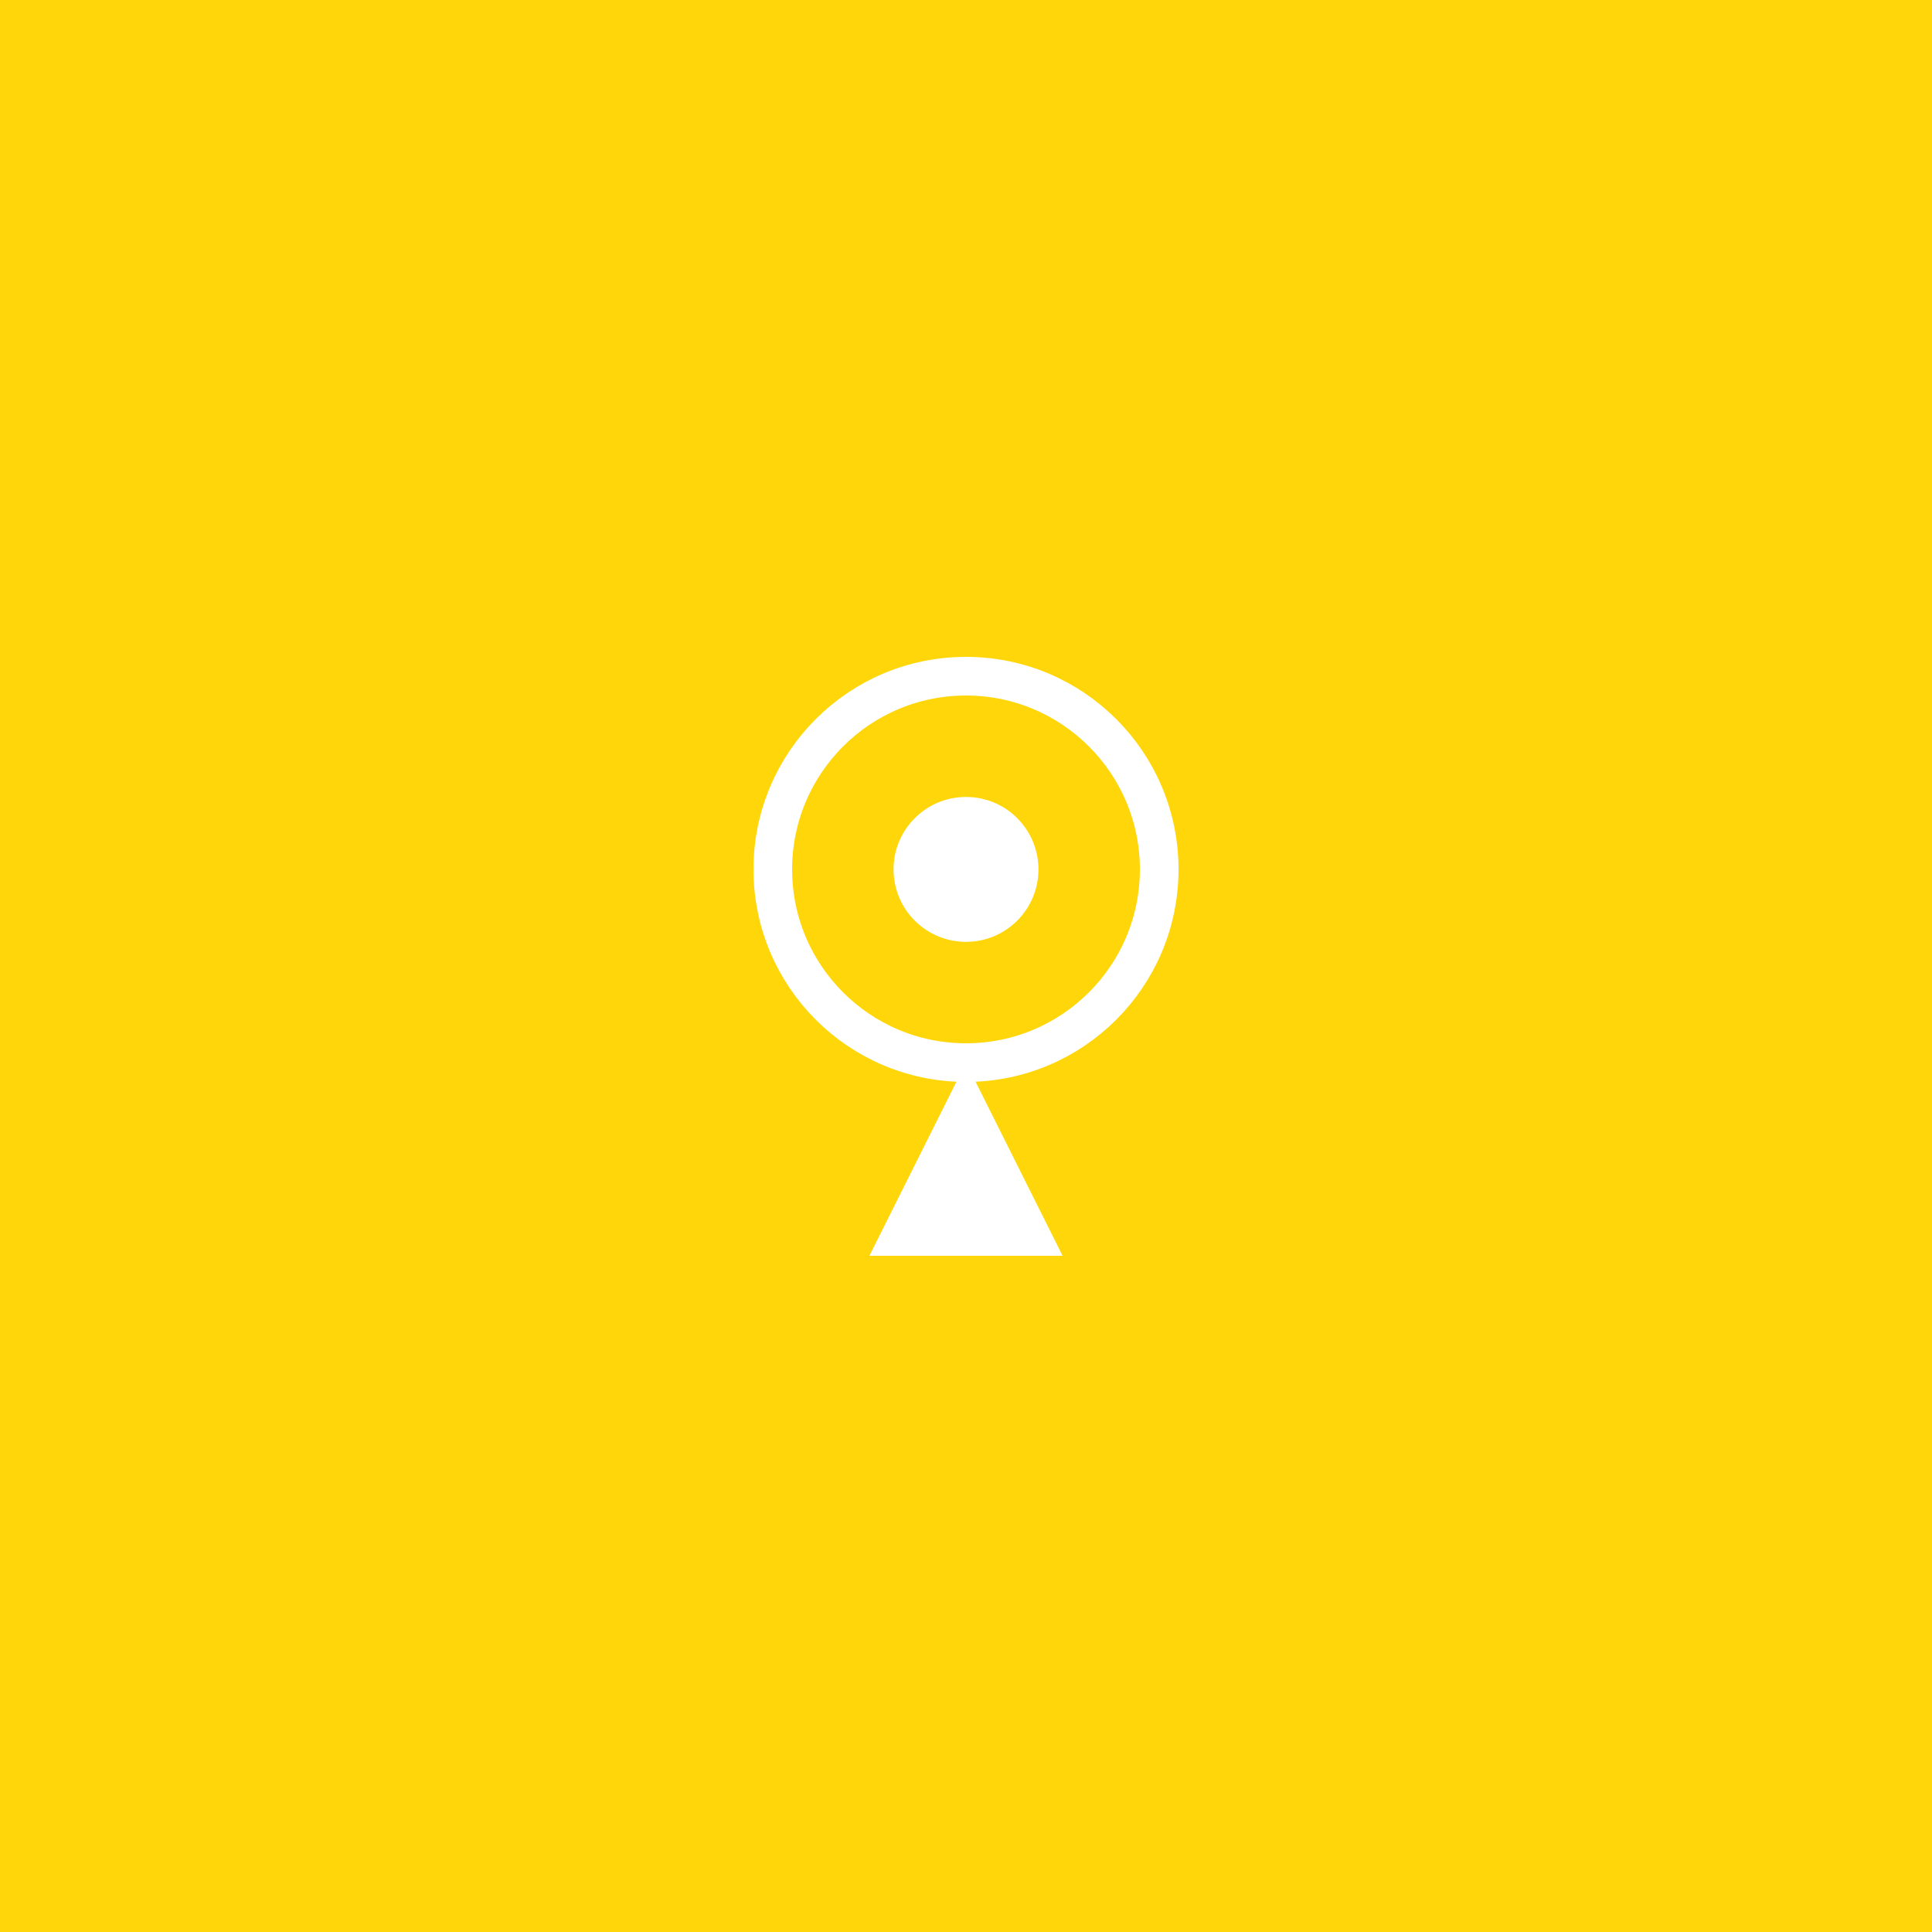
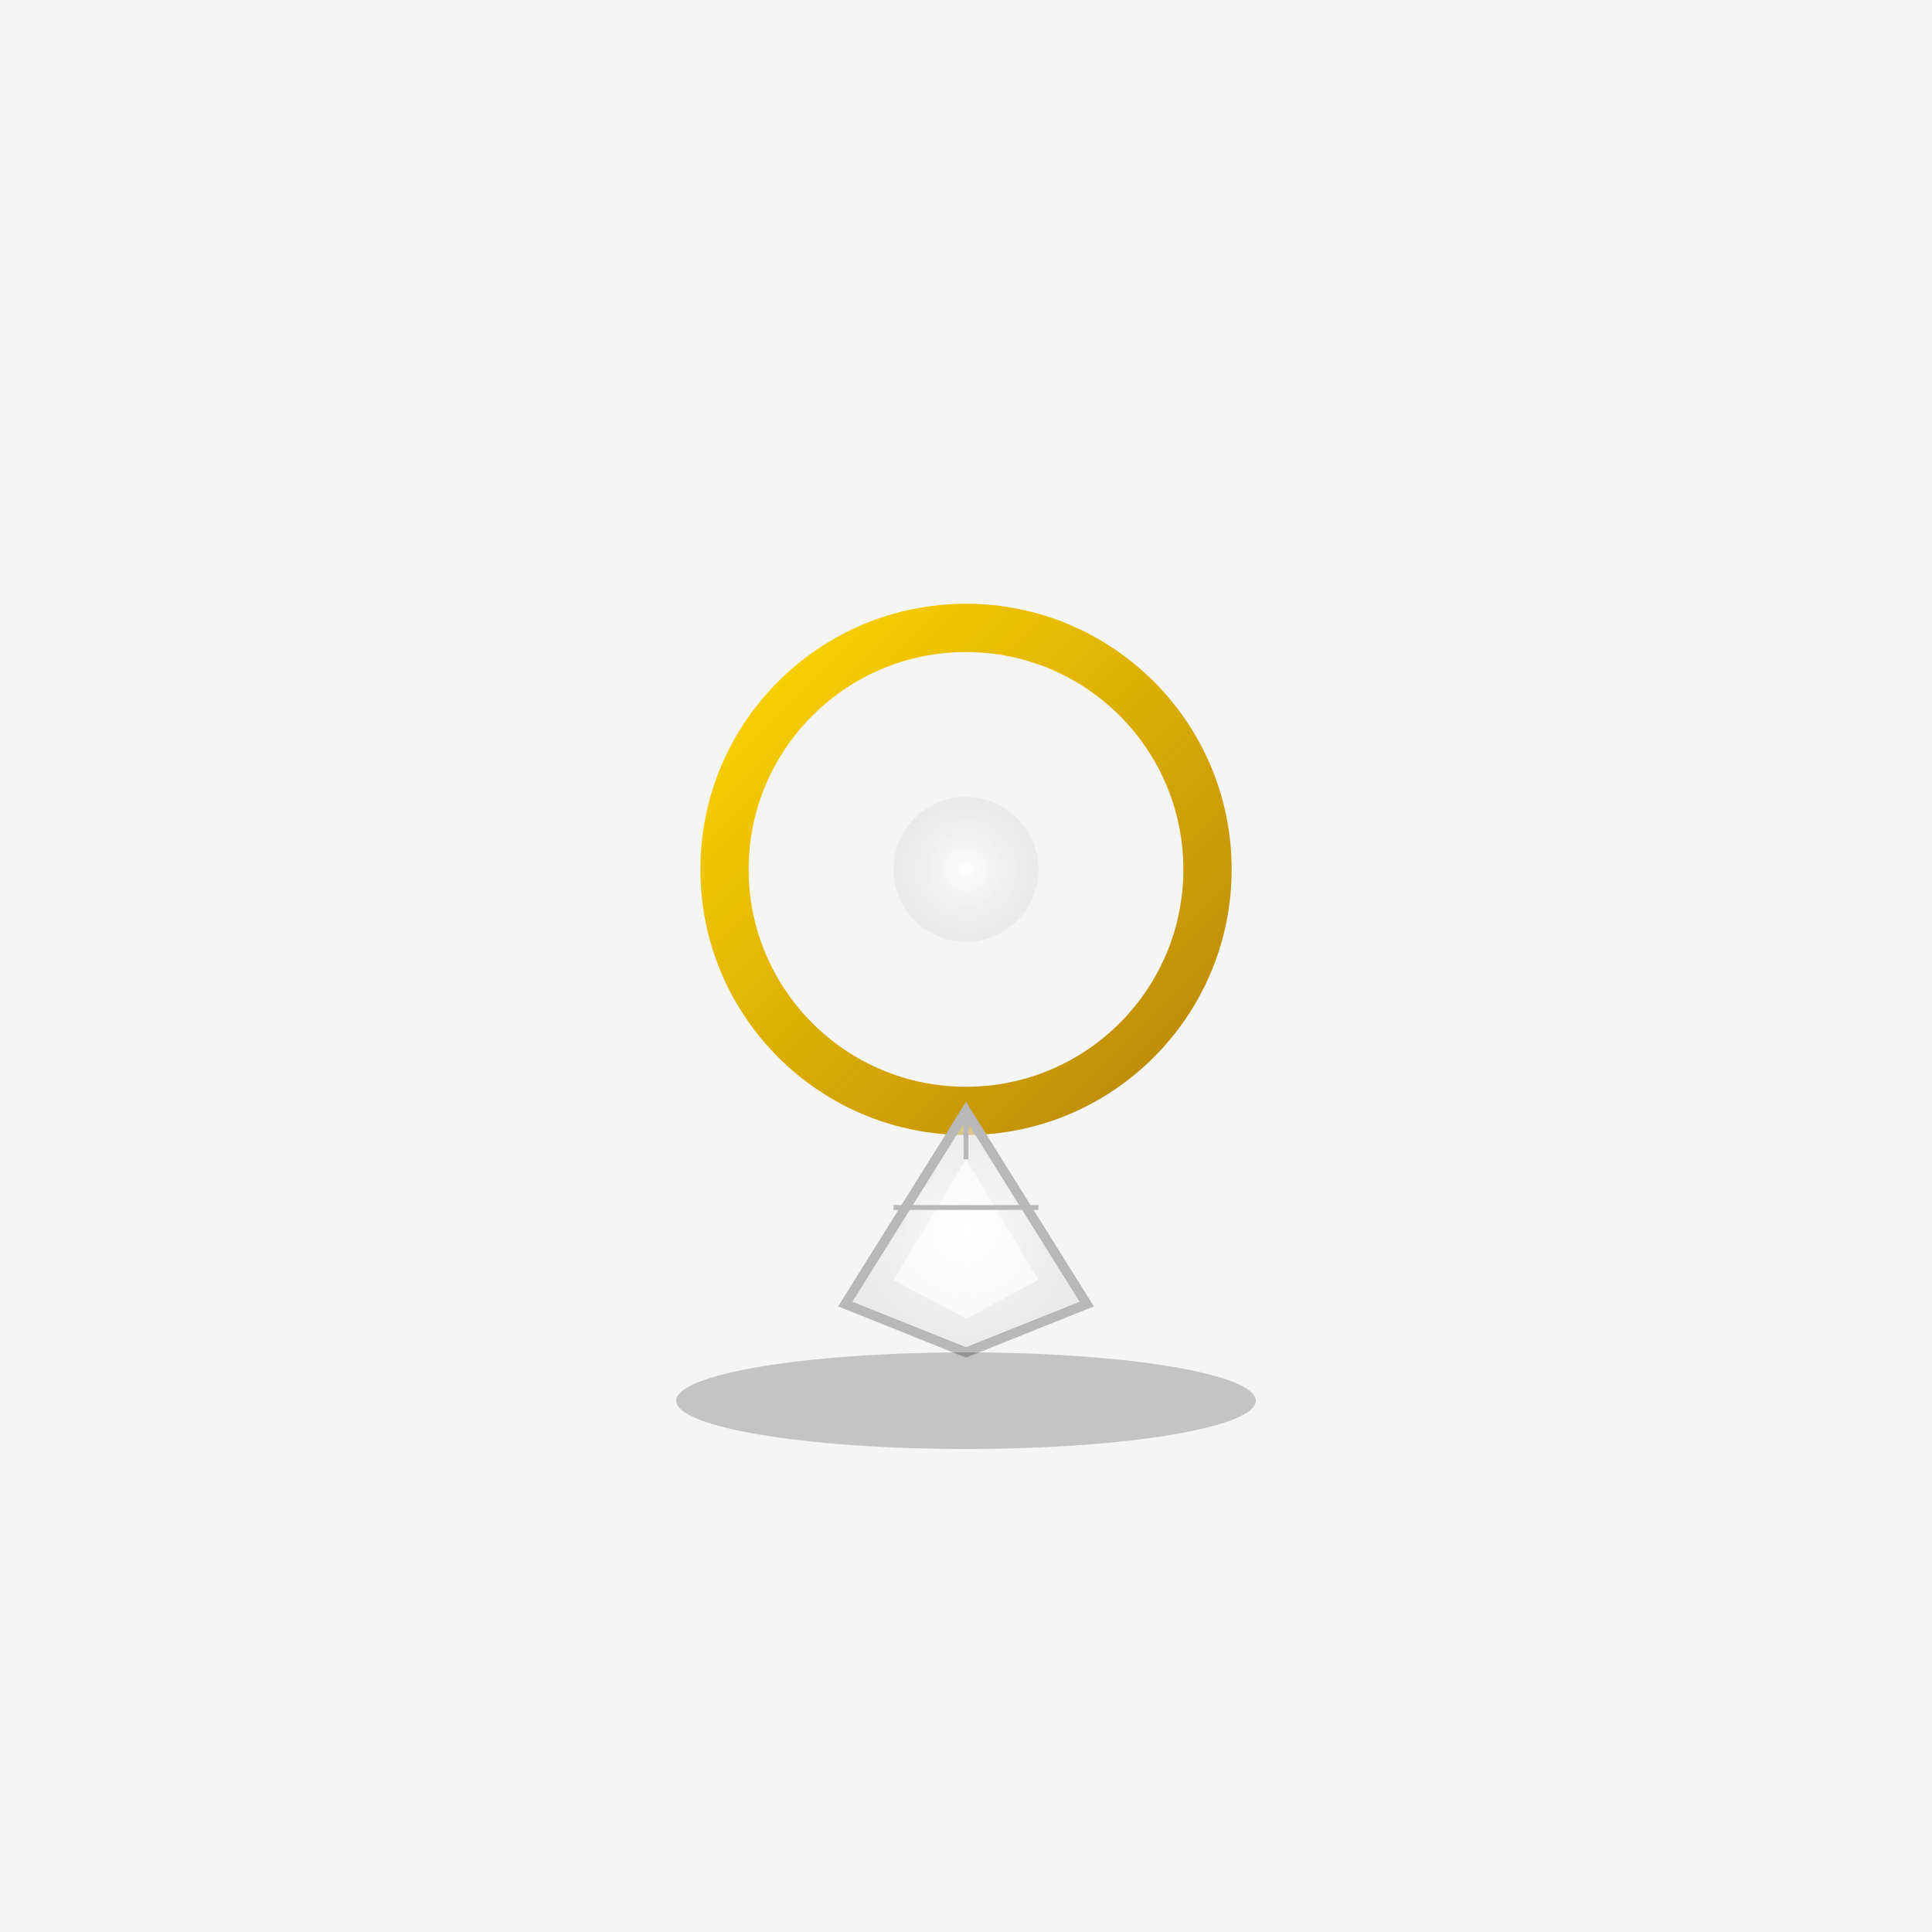
<svg xmlns="http://www.w3.org/2000/svg" width="400" height="400">
-   <rect width="400" height="400" fill="#FFD60A" />
-   <circle cx="200" cy="180" r="40" fill="none" stroke="#FFF" stroke-width="8" />
-   <polygon points="200,220 180,260 220,260" fill="#FFF" />
-   <circle cx="200" cy="180" r="15" fill="#FFF" />
+   <defs>
+     <linearGradient id="gold-grad" x1="0%" y1="0%" x2="100%" y2="100%">
+       <stop offset="0%" style="stop-color:#FFD700;stop-opacity:1" />
+       <stop offset="100%" style="stop-color:#B8860B;stop-opacity:1" />
+     </linearGradient>
+     <radialGradient id="diamond-shine">
+       <stop offset="0%" style="stop-color:#FFFFFF;stop-opacity:1" />
+       <stop offset="100%" style="stop-color:#E0E0E0;stop-opacity:0.5" />
+     </radialGradient>
+   </defs>
+   <rect width="400" height="400" fill="#F5F5F5" />
+   <circle cx="200" cy="180" r="50" fill="none" stroke="url(#gold-grad)" stroke-width="10" />
+   <polygon points="200,230 175,270 200,280 225,270" fill="url(#diamond-shine)" stroke="#B8B8B8" stroke-width="2" />
+   <polygon points="200,240 185,265 200,273 215,265" fill="#FFFFFF" opacity="0.7" />
+   <line x1="200" y1="230" x2="200" y2="240" stroke="#B8B8B8" stroke-width="1" />
+   <line x1="185" y1="250" x2="215" y2="250" stroke="#B8B8B8" stroke-width="1" />
+   <circle cx="200" cy="180" r="15" fill="url(#diamond-shine)" />
+   <ellipse cx="200" cy="290" rx="60" ry="10" fill="#000" opacity="0.2" />
</svg>
